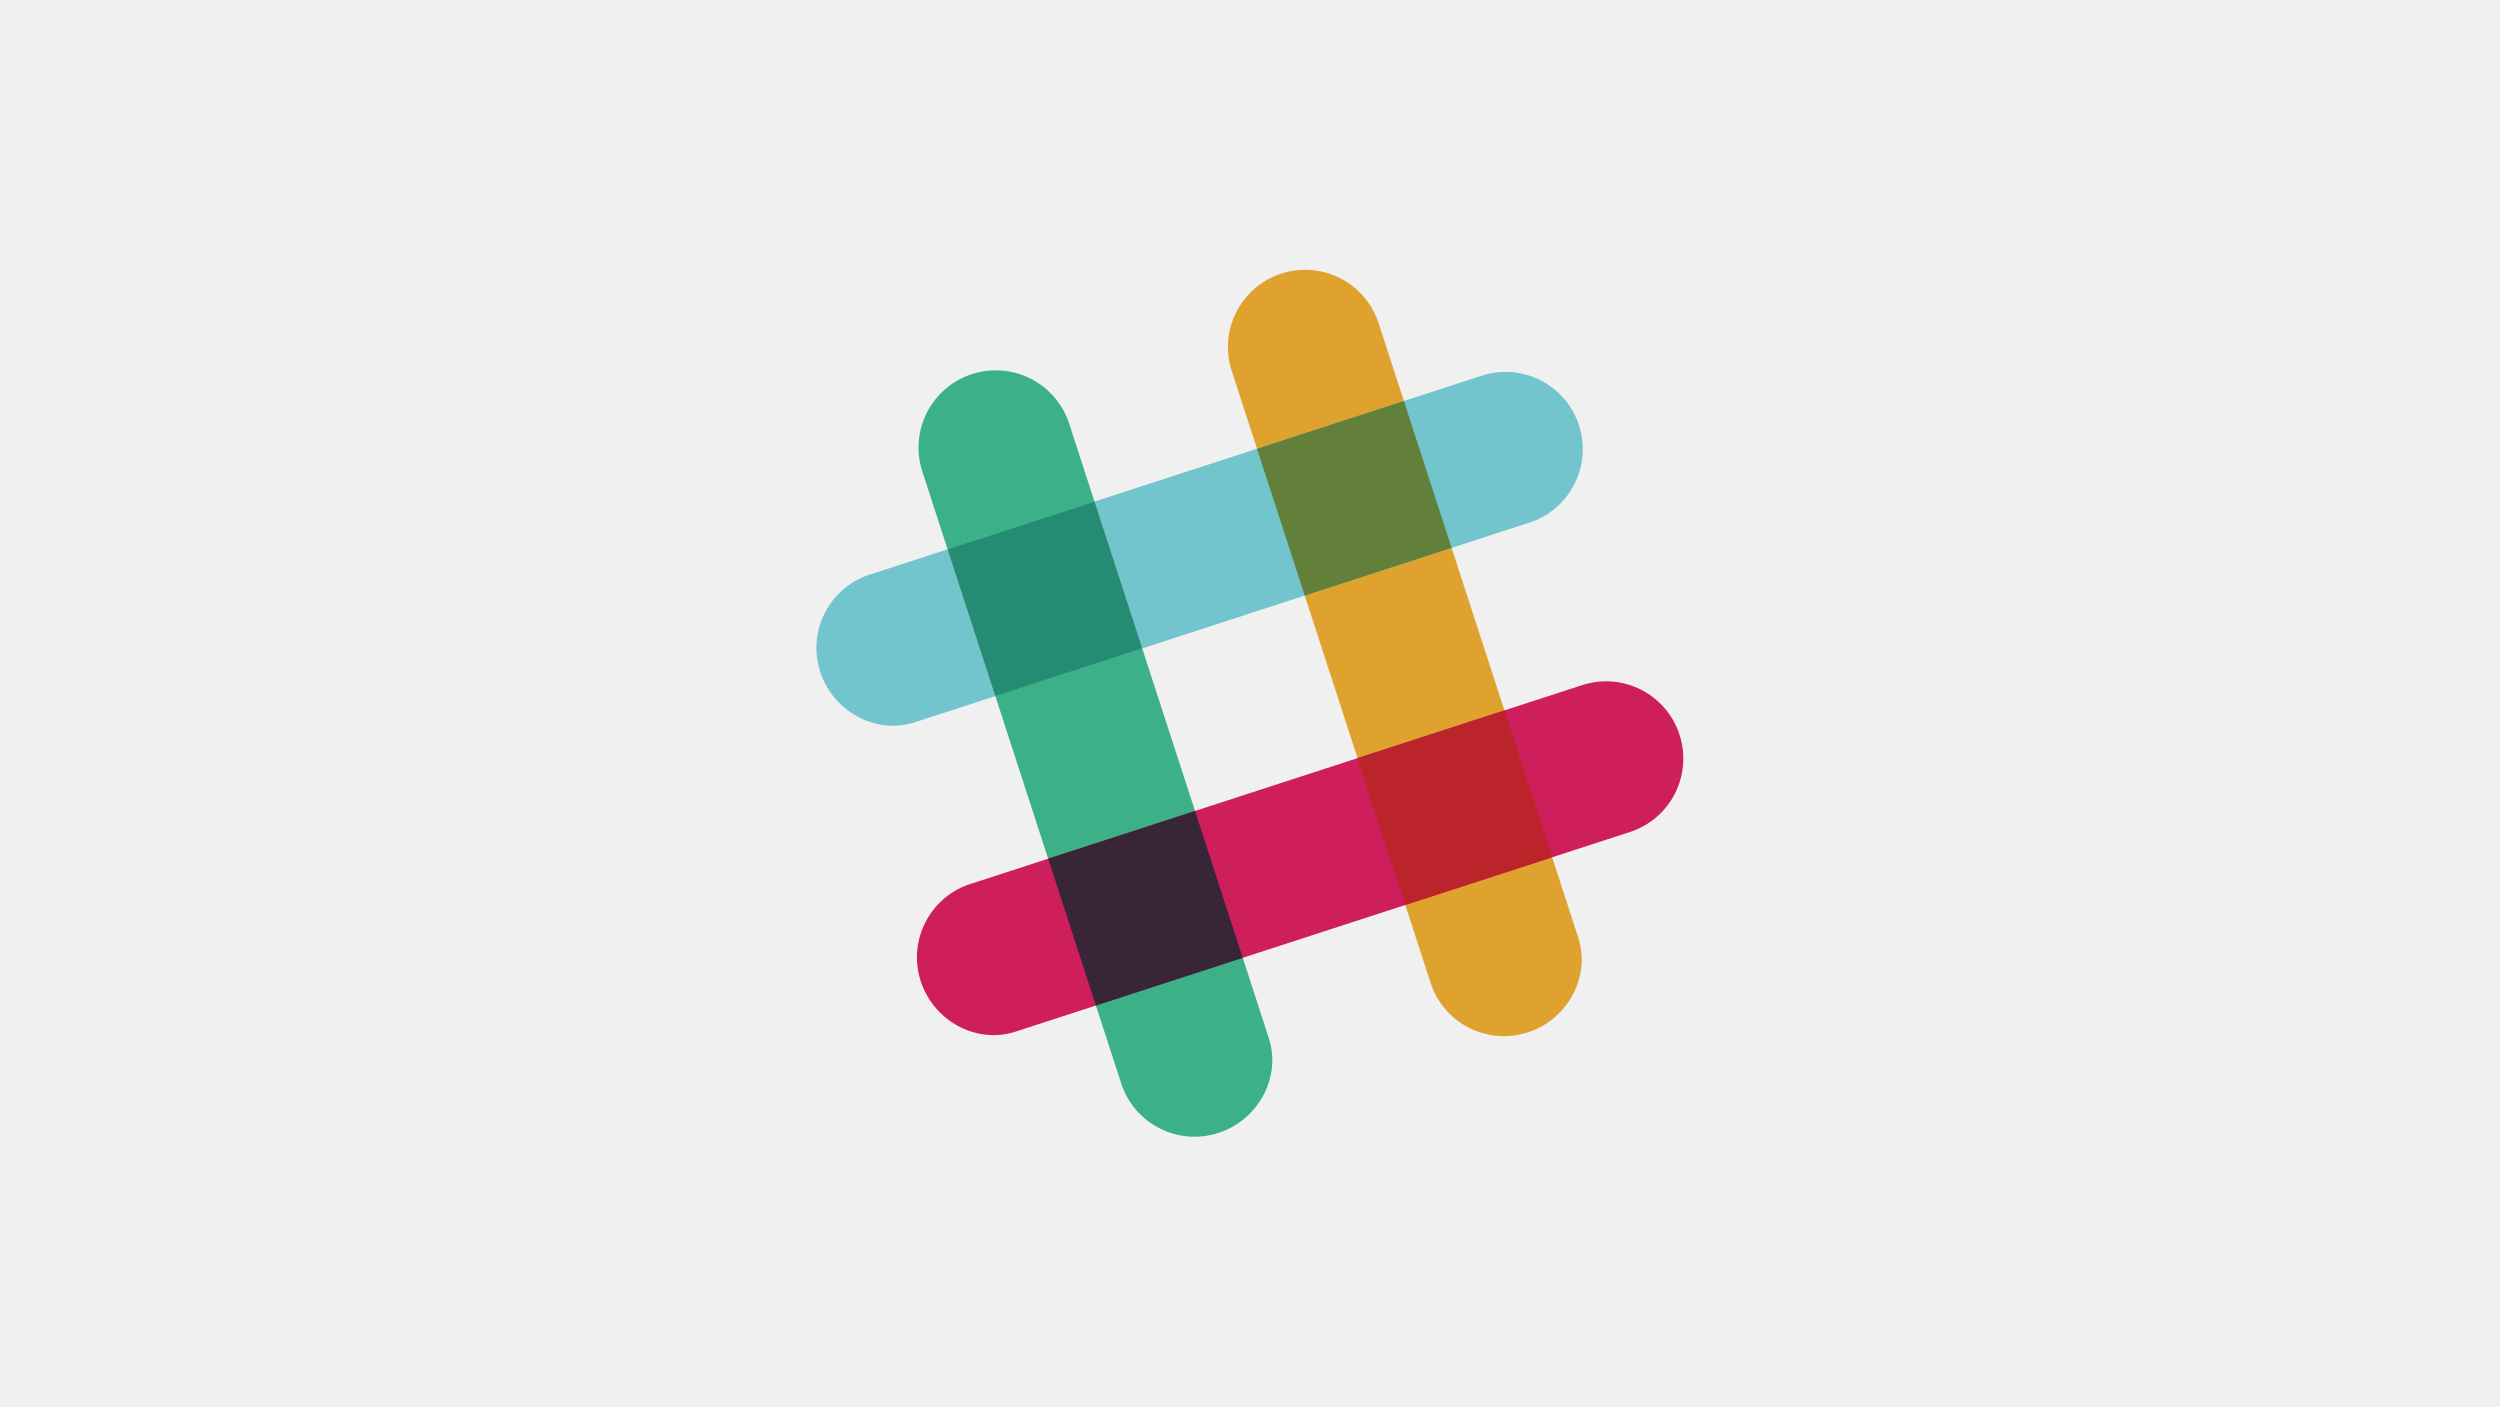
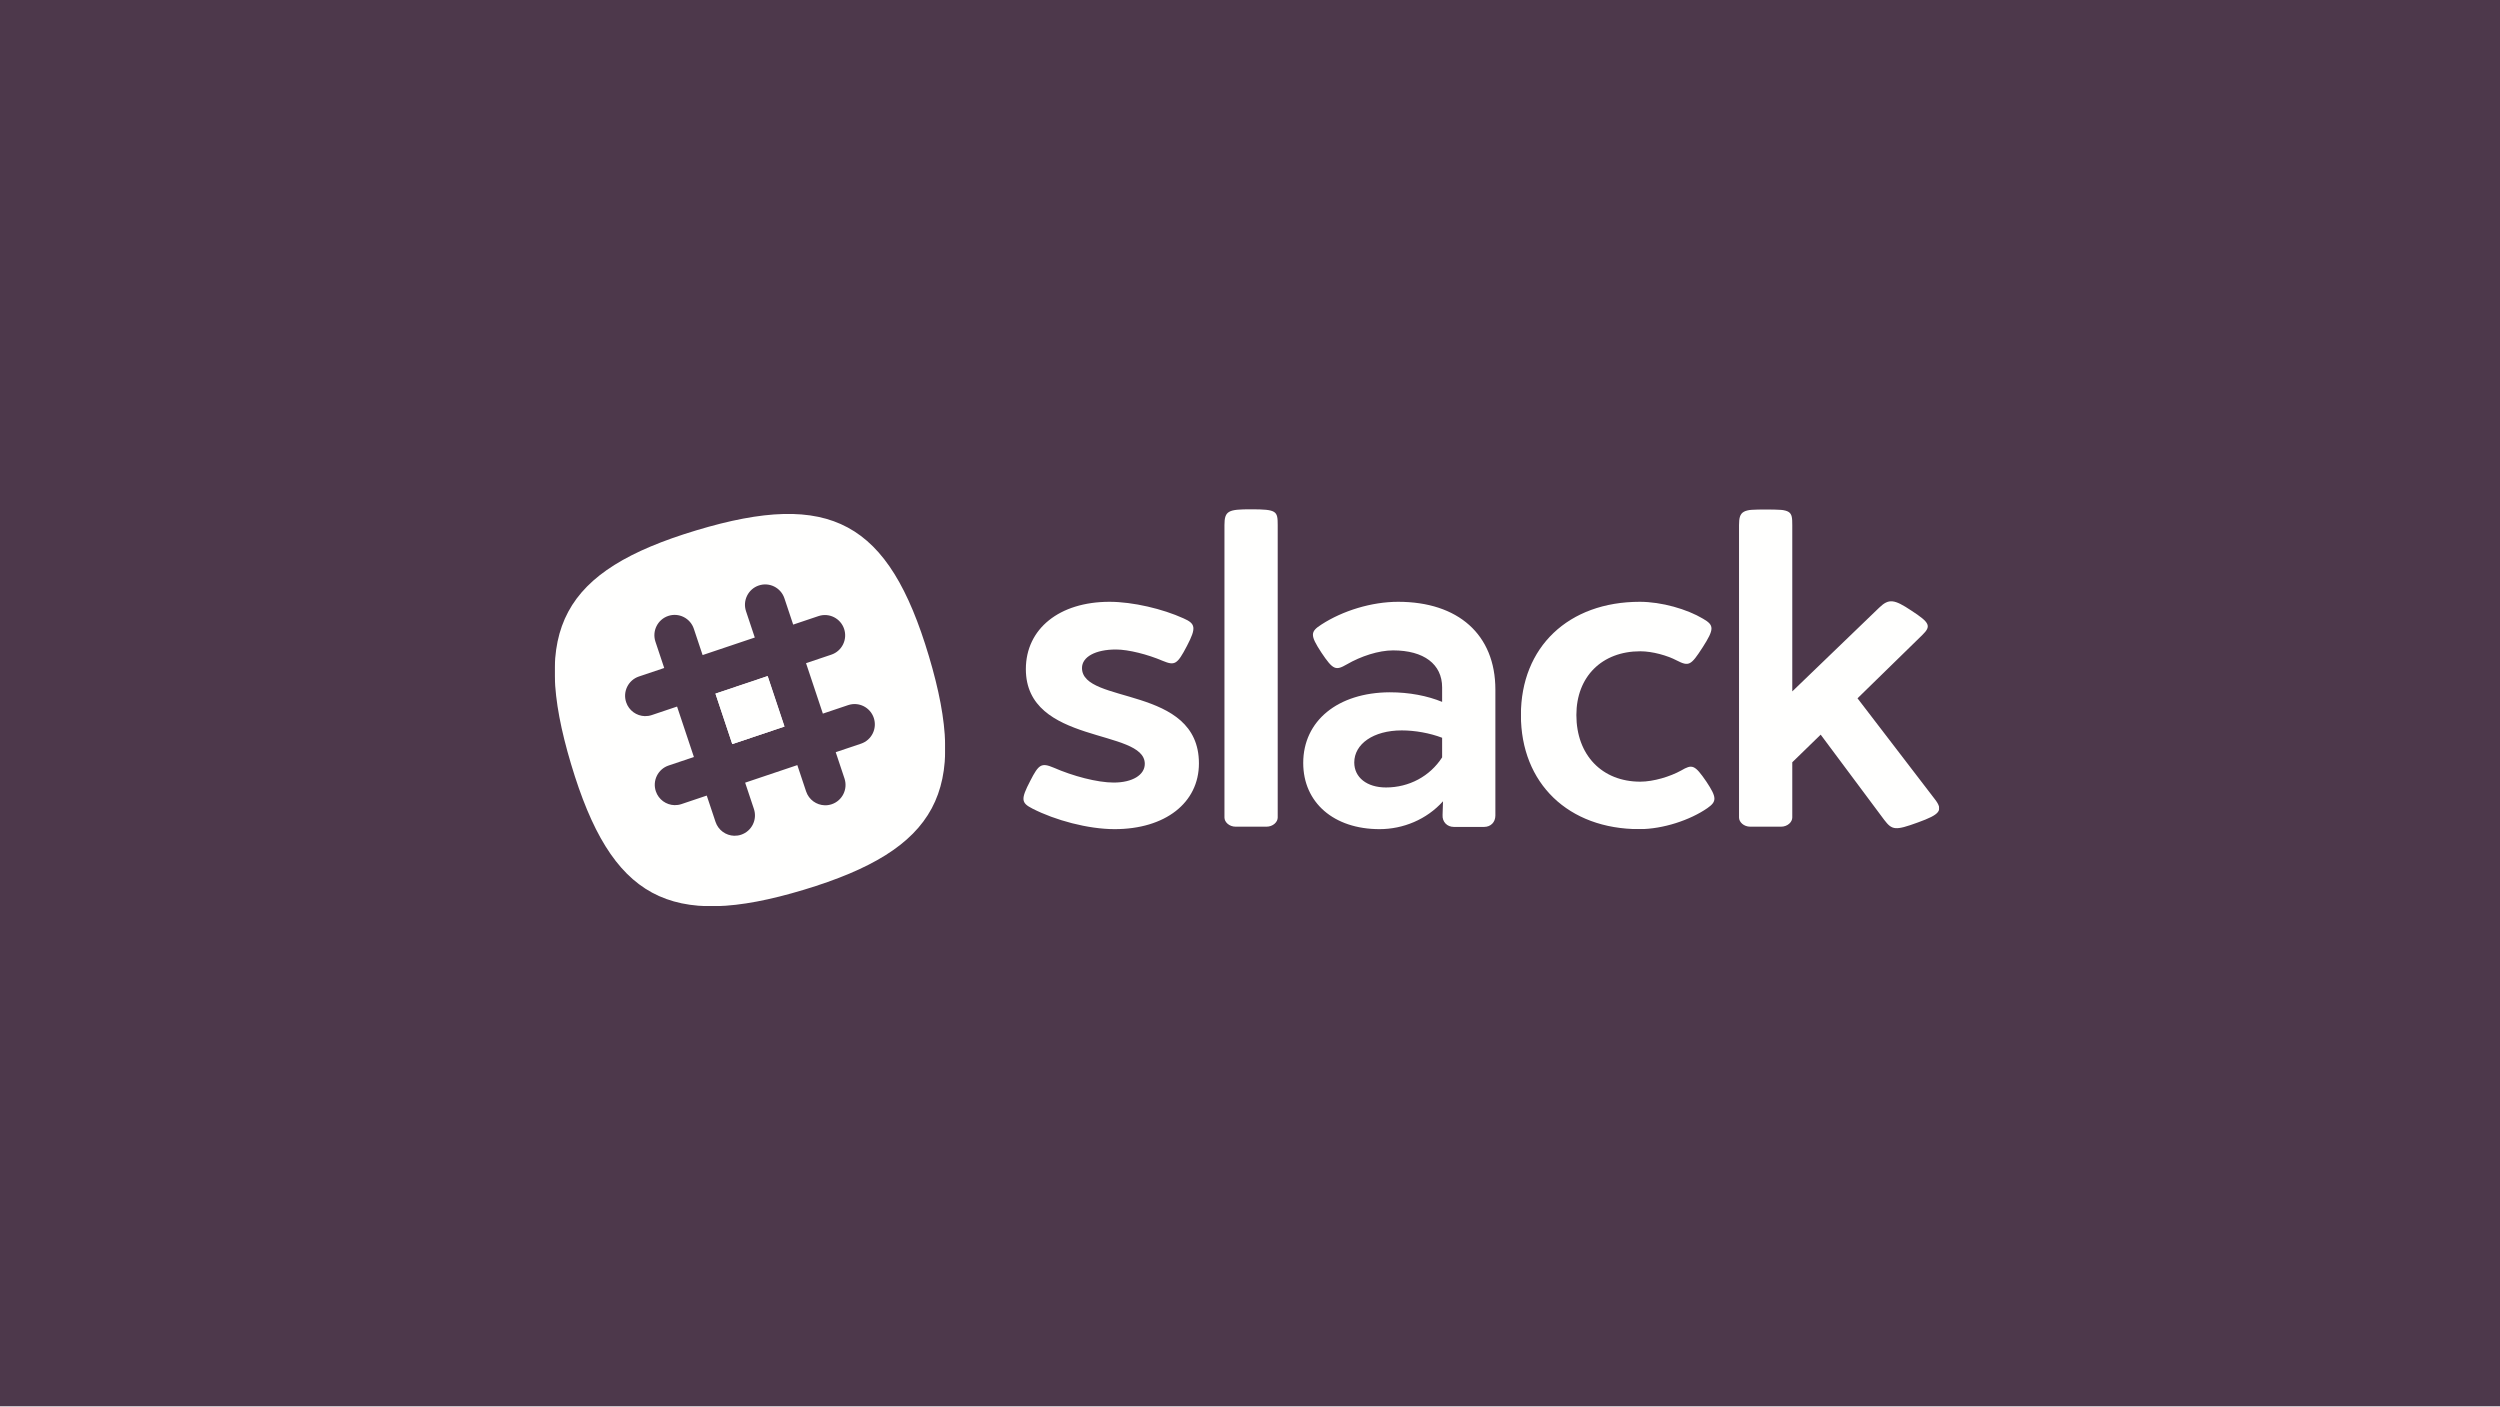
- <svg xmlns="http://www.w3.org/2000/svg" width="640" height="360" viewBox="0 0 640 360">
-   <g fill="none" fill-rule="evenodd" transform="translate(209 69)">
-     <path fill="#DFA22F" fill-rule="nonzero" d="M143.922,13.735 C140.548,3.35 129.395,-2.333 119.012,1.043 C108.627,4.416 102.944,15.569 106.32,25.952 L157.438,183.23 C160.948,192.931 171.428,198.382 181.487,195.487 C191.979,192.467 198.375,181.323 195.027,171.018 C194.9,170.625 143.922,13.735 143.922,13.735" />
-     <path fill="#3CB187" fill-rule="nonzero" d="M64.715,39.471 C61.339,29.087 50.187,23.405 39.804,26.778 C29.419,30.152 23.736,41.305 27.111,51.69 L78.23,208.968 C81.74,218.668 92.219,224.12 102.278,221.223 C112.771,218.204 119.167,207.06 115.818,196.754 C115.691,196.363 64.715,39.471 64.715,39.471" />
-     <path fill="#CE1E5B" fill-rule="nonzero" d="M208.265,143.992 C218.65,140.619 224.331,129.466 220.957,119.081 C217.584,108.698 206.431,103.015 196.048,106.389 L38.77,157.509 C29.069,161.017 23.618,171.497 26.513,181.556 C29.533,192.048 40.677,198.444 50.982,195.096 C51.375,194.969 208.265,143.992 208.265,143.992" />
-     <path fill="#392538" fill-rule="nonzero" d="M71.55,188.414 C81.787,185.088 94.981,180.801 109.14,176.201 C105.814,165.963 101.527,152.767 96.925,138.606 L59.332,150.825 L71.55,188.414" />
-     <path fill="#BB242A" fill-rule="nonzero" d="M150.758,162.677 C164.97,158.06 178.179,153.768 188.349,150.463 C185.022,140.226 180.733,127.026 176.132,112.862 L138.539,125.081 L150.758,162.677" />
-     <path fill="#72C5CD" fill-rule="nonzero" d="M182.529,64.784 C192.913,61.41 198.595,50.258 195.222,39.873 C191.848,29.49 180.695,23.807 170.31,27.18 L13.032,78.3 C3.332,81.809 -2.12,92.288 0.777,102.347 C3.796,112.84 14.94,119.236 25.246,115.888 C25.637,115.76 182.529,64.784 182.529,64.784" />
-     <path fill="#248C73" fill-rule="nonzero" d="M45.807,109.208 C56.044,105.881 69.242,101.592 83.403,96.992 C78.786,82.779 74.494,69.57 71.189,59.398 L33.588,71.619 L45.807,109.208" />
-     <path fill="#62803A" fill-rule="nonzero" d="M125.013,83.472 C139.229,78.854 152.439,74.561 162.611,71.255 C157.993,57.039 153.7,43.827 150.394,33.653 L112.794,45.874 L125.013,83.472" />
+ <svg xmlns="http://www.w3.org/2000/svg" xmlns:xlink="http://www.w3.org/1999/xlink" width="640" height="360" viewBox="0 0 640 360">
+   <defs>
+     <polygon id="picture-a" points=".291 .381 107.384 .381 107.384 82.261 .291 82.261" />
+     <polygon id="picture-c" points="0 .763 99.984 .763 99.984 101.149 0 101.149" />
+   </defs>
+   <g fill="none" fill-rule="evenodd">
+     <rect width="640" height="360" fill="#4D384B" />
+     <g transform="translate(142 130)">
+       <path fill="#FFFFFE" d="M160.949 28.284C164.073 29.653 164.301 30.68 161.858 35.359 159.359 40.152 158.734 40.437 155.667 39.182 151.804 37.527 146.862 36.272 143.681 36.272 138.456 36.272 134.99 38.154 134.99 41.007 134.99 50.423 164.926 45.344 164.926 65.429 164.926 75.528 156.291 82.261 143.341 82.261 136.524 82.261 128.117 79.979 122.323 77.012 119.426 75.528 119.256 74.672 121.755 69.88 123.914 65.657 124.595 65.2 127.719 66.513 132.661 68.681 138.91 70.336 143.114 70.336 147.885 70.336 151.066 68.396 151.066 65.543 151.066 56.413 120.619 60.75 120.619 41.293 120.619 30.965 129.197 24.061 142.034 24.061 148.056 24.061 155.667 25.887 160.949 28.284M185.093 4.433L185.093 79.294C185.093 80.435 183.9 81.634 182.197 81.634L174.357 81.634C172.653 81.634 171.46 80.435 171.46 79.294L171.46 4.433C171.46.724 172.483.381 178.276.381 184.866.381 185.093.838 185.093 4.433M204.69 65.2C204.69 69.023 207.928 71.591 212.813 71.591 218.721 71.591 224.059 68.738 227.184 63.888L227.184 58.867C224.059 57.669 220.254 56.984 216.846 56.984 209.575 56.984 204.69 60.464 204.69 65.2zM240.816 46.543L240.816 78.781C240.816 80.492 239.624 81.691 237.92 81.691L230.194 81.691C228.434 81.691 227.184 80.378 227.298 78.61L227.411 75.129C223.208 79.807 217.186 82.261 211.165 82.261 199.464 82.261 191.625 75.471 191.625 65.315 191.625 54.531 200.486 47.284 213.779 47.227 218.834 47.227 223.435 48.14 227.184 49.68L227.184 45.971C227.184 40.037 222.526 36.5 214.63 36.5 210.938 36.5 206.394 37.983 202.759 40.095 199.975 41.692 199.293 41.578 196.283 37.071 193.329 32.563 193.442 31.707 196.283 29.881 201.736 26.343 209.121 24.061 215.937 24.061 231.217 24.061 240.816 32.392 240.816 46.543z" />
+       <g transform="translate(247.06)">
+         <mask id="picture-b" fill="#fff">
+           <use xlink:href="#picture-a" />
+         </mask>
+         <path fill="#FFFFFE" d="M46.927 28.398C49.766 30.052 49.881 30.965 46.756 35.815 43.803 40.38 43.292 40.665 40.168 39.068 37.782 37.812 33.975 36.728 30.851 36.728 21.025 36.728 14.492 43.233 14.492 53.047 14.492 63.261 21.025 70.108 30.851 70.108 34.26 70.108 38.52 68.795 41.303 67.255 44.143 65.6 44.768 65.714 47.779 70.108 50.505 74.216 50.448 75.186 48.006 76.898 43.632 79.922 36.702 82.261 30.624 82.261 12.447 82.261.291 70.564.291 53.047.291 35.644 12.447 24.061 30.738 24.061 36.304 24.061 42.837 25.944 46.927 28.398M106.231 74.558C108.504 77.468 107.595 78.495 101.914 80.549 96.12 82.661 95.325 82.546 93.28 79.864L77.034 58.069 69.763 65.143 69.763 79.294C69.763 80.435 68.571 81.634 66.867 81.634L59.028 81.634C57.324 81.634 56.131 80.435 56.131 79.294L56.131 4.433C56.131.724 57.153.381 62.947.381 69.537.381 69.763.838 69.763 4.433L69.763 46.999 92.031 25.544C94.473 23.205 95.836 23.376 100.21 26.286 105.038 29.424 105.379 30.28 103.05 32.563L86.463 48.767 106.231 74.558" mask="url(#picture-b)" />
+       </g>
+       <polyline fill="#FFFFFE" points="41.158 47.572 45.466 60.488 58.824 55.994 54.518 43.078 41.158 47.572" />
+       <g transform="translate(0 .803)">
+         <mask id="picture-d" fill="#fff">
+           <use xlink:href="#picture-c" />
+         </mask>
+         <polyline fill="#FFFFFE" points="41.158 46.769 45.466 59.685 58.824 55.191 54.518 42.275 41.158 46.769" mask="url(#picture-d)" />
+         <path fill="#FFFFFE" d="M78.422,59.578 L71.944,61.757 L74.189,68.49 C75.098,71.217 73.635,74.168 70.921,75.08 C70.331,75.279 69.73,75.365 69.142,75.349 C67.025,75.294 65.072,73.931 64.361,71.798 L62.116,65.064 L48.757,69.558 L51.002,76.291 C51.912,79.017 50.448,81.968 47.734,82.881 C47.144,83.079 46.543,83.165 45.955,83.15 C43.839,83.095 41.886,81.731 41.174,79.598 L38.929,72.864 L32.451,75.044 C31.86,75.242 31.259,75.328 30.671,75.313 C28.554,75.258 26.602,73.894 25.89,71.761 C24.981,69.034 26.445,66.084 29.159,65.171 L35.638,62.992 L31.33,50.076 L24.852,52.255 C24.262,52.453 23.661,52.539 23.073,52.524 C20.957,52.468 19.004,51.104 18.293,48.971 C17.384,46.245 18.847,43.295 21.561,42.381 L28.039,40.202 L25.793,33.469 C24.884,30.743 26.348,27.793 29.062,26.879 C31.776,25.967 34.713,27.436 35.622,30.162 L37.867,36.896 L51.226,32.402 L48.98,25.669 C48.071,22.942 49.535,19.992 52.249,19.079 C54.963,18.166 57.9,19.636 58.809,22.362 L61.054,29.096 L67.532,26.916 C70.248,26.004 73.184,27.473 74.093,30.199 C75.002,32.926 73.538,35.876 70.824,36.789 L64.346,38.968 L68.653,51.885 L75.131,49.705 C77.846,48.793 80.782,50.263 81.691,52.989 C82.6,55.714 81.137,58.665 78.422,59.578 Z M95.799,37.175 C85.492,2.666 70.604,-5.387 36.249,4.967 C1.894,15.32 -6.122,30.275 4.185,64.784 C14.492,99.294 29.379,107.347 63.734,96.993 C98.09,86.64 106.106,71.685 95.799,37.175 Z" mask="url(#picture-d)" />
+       </g>
+     </g>
  </g>
</svg>
